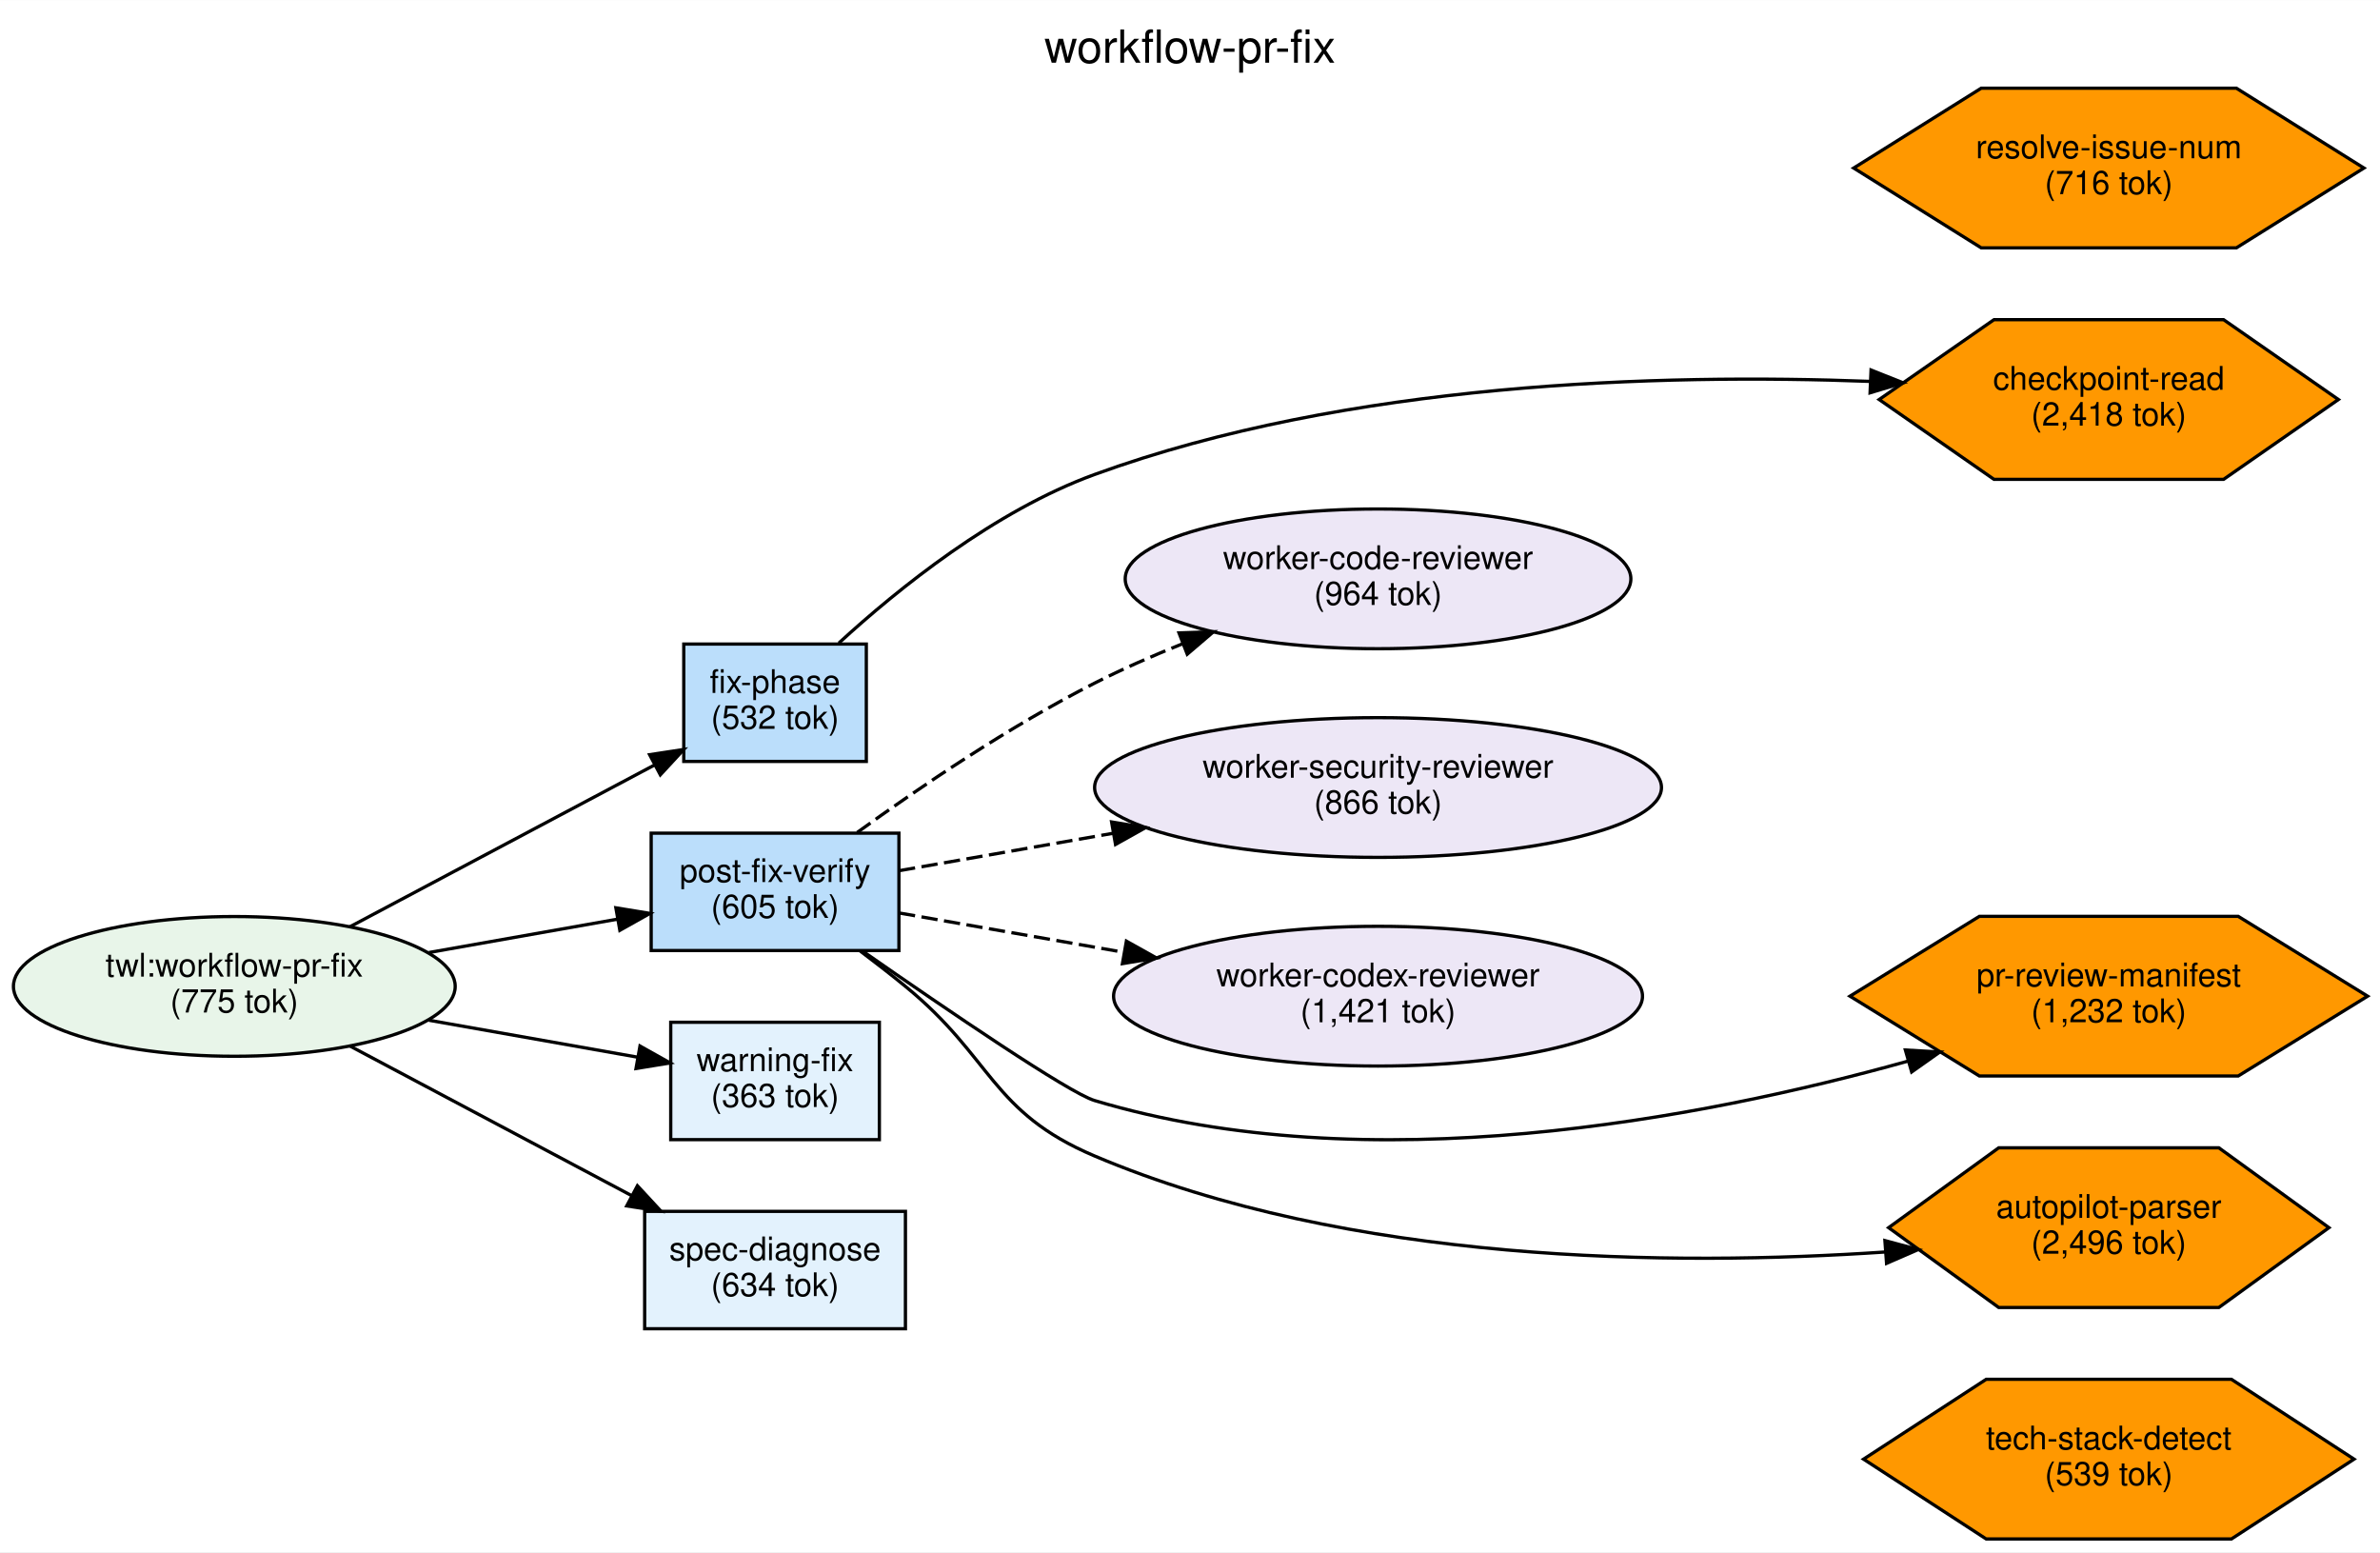
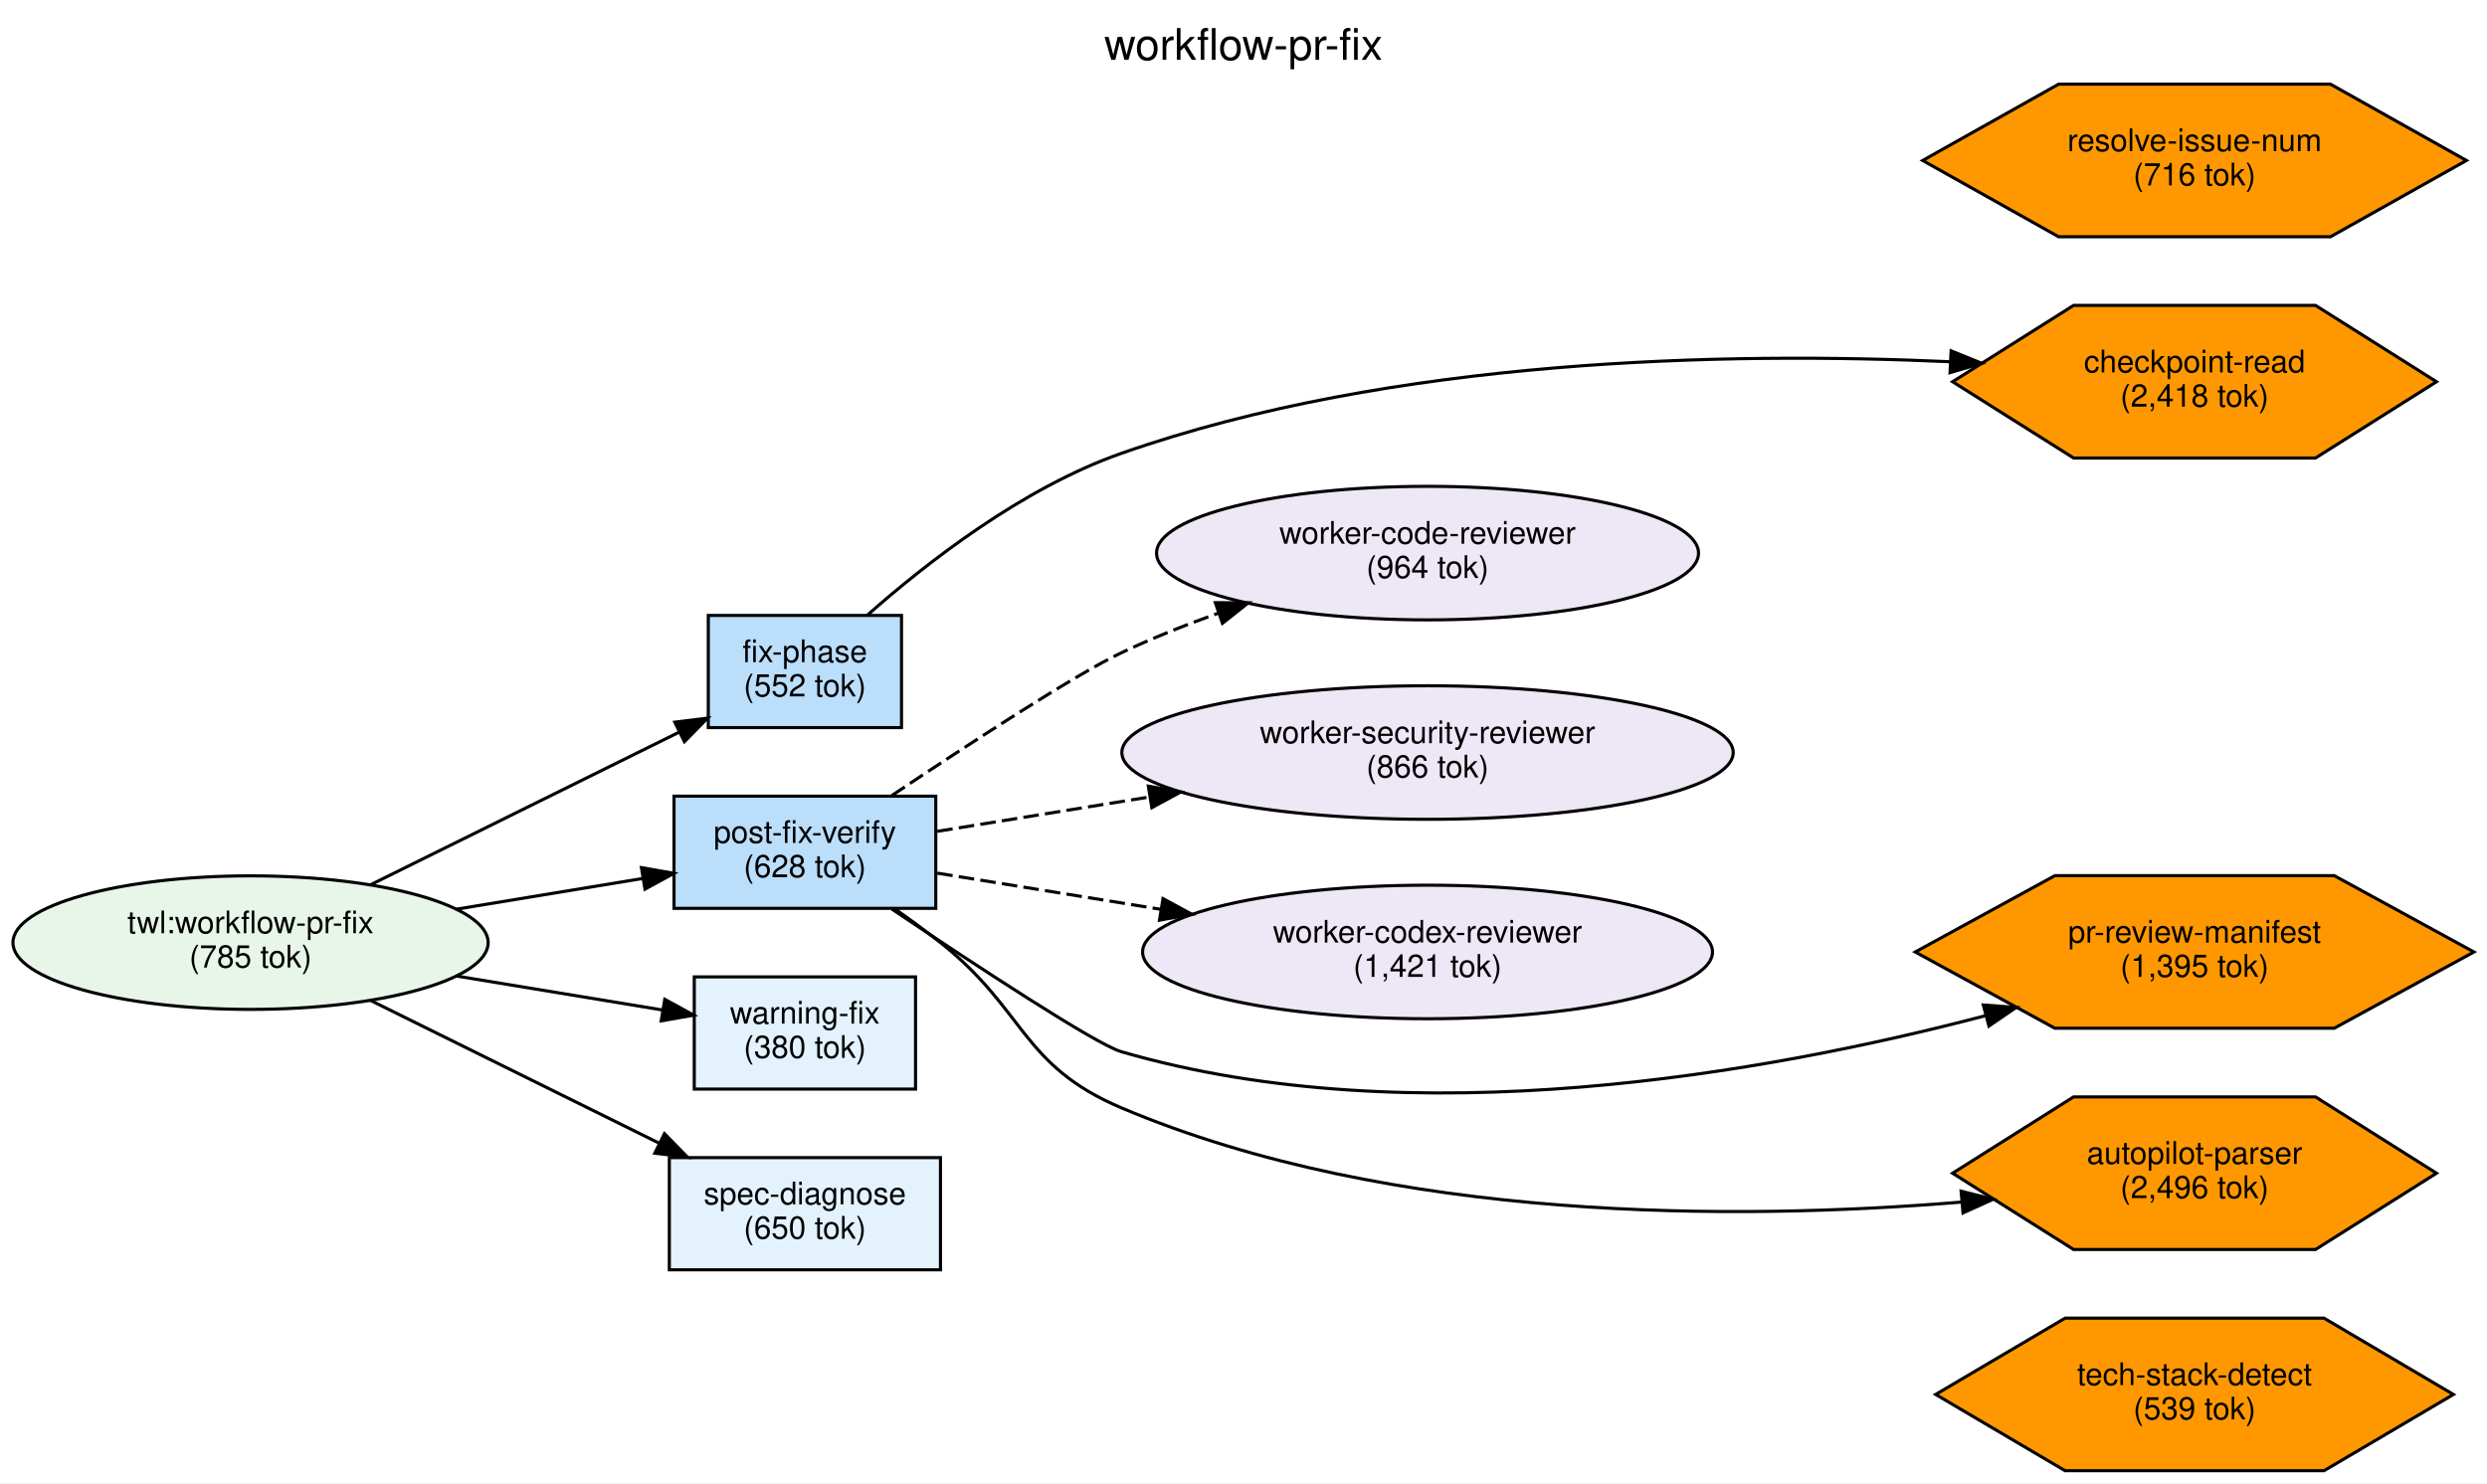
- <svg xmlns="http://www.w3.org/2000/svg" width="730pt" height="476pt" viewBox="0.00 0.00 730.11 475.99">
+ <svg xmlns="http://www.w3.org/2000/svg" width="798pt" height="476pt" viewBox="0.00 0.00 797.94 475.99">
  <g id="graph0" class="graph" transform="scale(1 1) rotate(0) translate(4 471.99)">
-     <polygon fill="white" stroke="transparent" points="-4,4 -4,-471.99 726.11,-471.99 726.11,4 -4,4" />
-     <text text-anchor="middle" x="361.06" y="-452.79" font-family="Helvetica,sans-Serif" font-size="14.00">workflow-pr-fix</text>
+     <polygon fill="white" stroke="transparent" points="-4,4 -4,-471.99 793.94,-471.99 793.94,4 -4,4" />
+     <text text-anchor="middle" x="394.97" y="-452.79" font-family="Helvetica,sans-Serif" font-size="14.00">workflow-pr-fix</text>
    <g id="node1" class="node">
-       <ellipse fill="#e8f5e9" stroke="black" cx="67.88" cy="-169.49" rx="67.76" ry="21.43" />
-       <text text-anchor="middle" x="67.88" y="-172.49" font-family="Helvetica,sans-Serif" font-size="10.00">twl:workflow-pr-fix</text>
-       <text text-anchor="middle" x="67.88" y="-161.49" font-family="Helvetica,sans-Serif" font-size="10.00">(775 tok)</text>
+       <ellipse fill="#e8f5e9" stroke="black" cx="76.37" cy="-169.49" rx="76.24" ry="21.43" />
+       <text text-anchor="middle" x="76.37" y="-172.49" font-family="Helvetica,sans-Serif" font-size="10.00">twl:workflow-pr-fix</text>
+       <text text-anchor="middle" x="76.37" y="-161.49" font-family="Helvetica,sans-Serif" font-size="10.00">(785 tok)</text>
    </g>
    <g id="node2" class="node">
-       <polygon fill="#bbdefb" stroke="black" points="271.76,-216.49 195.76,-216.49 195.76,-180.49 271.76,-180.49 271.76,-216.49" />
-       <text text-anchor="middle" x="233.76" y="-201.49" font-family="Helvetica,sans-Serif" font-size="10.00">post-fix-verify</text>
-       <text text-anchor="middle" x="233.76" y="-190.49" font-family="Helvetica,sans-Serif" font-size="10.00">(605 tok)</text>
+       <polygon fill="#bbdefb" stroke="black" points="296.24,-216.49 212.24,-216.49 212.24,-180.49 296.24,-180.49 296.24,-216.49" />
+       <text text-anchor="middle" x="254.24" y="-201.49" font-family="Helvetica,sans-Serif" font-size="10.00">post-fix-verify</text>
+       <text text-anchor="middle" x="254.24" y="-190.49" font-family="Helvetica,sans-Serif" font-size="10.00">(628 tok)</text>
    </g>
    <g id="edge2" class="edge">
-       <path fill="none" stroke="black" d="M127.58,-179.88C146.56,-183.24 167.35,-186.92 185.4,-190.11" />
-       <polygon fill="black" stroke="black" points="184.93,-193.59 195.39,-191.88 186.15,-186.69 184.93,-193.59" />
+       <path fill="none" stroke="black" d="M142.35,-180.21C162.09,-183.46 183.48,-186.99 202.16,-190.07" />
+       <polygon fill="black" stroke="black" points="201.79,-193.56 212.23,-191.73 202.93,-186.65 201.79,-193.56" />
    </g>
    <g id="node3" class="node">
-       <polygon fill="#e3f2fd" stroke="black" points="265.76,-158.49 201.76,-158.49 201.76,-122.49 265.76,-122.49 265.76,-158.49" />
-       <text text-anchor="middle" x="233.76" y="-143.49" font-family="Helvetica,sans-Serif" font-size="10.00">warning-fix</text>
-       <text text-anchor="middle" x="233.76" y="-132.49" font-family="Helvetica,sans-Serif" font-size="10.00">(363 tok)</text>
+       <polygon fill="#e3f2fd" stroke="black" points="289.74,-158.49 218.74,-158.49 218.74,-122.49 289.74,-122.49 289.74,-158.49" />
+       <text text-anchor="middle" x="254.24" y="-143.49" font-family="Helvetica,sans-Serif" font-size="10.00">warning-fix</text>
+       <text text-anchor="middle" x="254.24" y="-132.49" font-family="Helvetica,sans-Serif" font-size="10.00">(380 tok)</text>
    </g>
    <g id="edge3" class="edge">
-       <path fill="none" stroke="black" d="M127.58,-159.11C148.76,-155.36 172.19,-151.21 191.56,-147.79" />
-       <polygon fill="black" stroke="black" points="192.33,-151.2 201.57,-146.02 191.11,-144.31 192.33,-151.2" />
+       <path fill="none" stroke="black" d="M142.35,-158.78C164.35,-155.15 188.41,-151.18 208.48,-147.88" />
+       <polygon fill="black" stroke="black" points="209.28,-151.29 218.57,-146.21 208.14,-144.38 209.28,-151.29" />
    </g>
    <g id="node4" class="node">
-       <polygon fill="#bbdefb" stroke="black" points="261.76,-274.49 205.76,-274.49 205.76,-238.49 261.76,-238.49 261.76,-274.49" />
-       <text text-anchor="middle" x="233.76" y="-259.49" font-family="Helvetica,sans-Serif" font-size="10.00">fix-phase</text>
-       <text text-anchor="middle" x="233.76" y="-248.49" font-family="Helvetica,sans-Serif" font-size="10.00">(532 tok)</text>
+       <polygon fill="#bbdefb" stroke="black" points="285.24,-274.49 223.24,-274.49 223.24,-238.49 285.24,-238.49 285.24,-274.49" />
+       <text text-anchor="middle" x="254.24" y="-259.49" font-family="Helvetica,sans-Serif" font-size="10.00">fix-phase</text>
+       <text text-anchor="middle" x="254.24" y="-248.49" font-family="Helvetica,sans-Serif" font-size="10.00">(552 tok)</text>
    </g>
    <g id="edge1" class="edge">
-       <path fill="none" stroke="black" d="M103.24,-187.73C130.64,-202.28 168.92,-222.6 196.75,-237.38" />
-       <polygon fill="black" stroke="black" points="195.28,-240.56 205.76,-242.16 198.57,-234.38 195.28,-240.56" />
+       <path fill="none" stroke="black" d="M114.66,-187.95C143.78,-202.35 184.13,-222.31 213.78,-236.98" />
+       <polygon fill="black" stroke="black" points="212.49,-240.24 223,-241.54 215.59,-233.97 212.49,-240.24" />
    </g>
    <g id="node5" class="node">
-       <polygon fill="#e3f2fd" stroke="black" points="273.76,-100.49 193.76,-100.49 193.76,-64.49 273.76,-64.49 273.76,-100.49" />
-       <text text-anchor="middle" x="233.76" y="-85.49" font-family="Helvetica,sans-Serif" font-size="10.00">spec-diagnose</text>
-       <text text-anchor="middle" x="233.76" y="-74.49" font-family="Helvetica,sans-Serif" font-size="10.00">(634 tok)</text>
+       <polygon fill="#e3f2fd" stroke="black" points="297.74,-100.49 210.74,-100.49 210.74,-64.49 297.74,-64.49 297.74,-100.49" />
+       <text text-anchor="middle" x="254.24" y="-85.49" font-family="Helvetica,sans-Serif" font-size="10.00">spec-diagnose</text>
+       <text text-anchor="middle" x="254.24" y="-74.49" font-family="Helvetica,sans-Serif" font-size="10.00">(650 tok)</text>
    </g>
    <g id="edge4" class="edge">
-       <path fill="none" stroke="black" d="M103.24,-151.26C128.45,-137.87 162.86,-119.6 189.88,-105.26" />
-       <polygon fill="black" stroke="black" points="191.54,-108.34 198.74,-100.56 188.26,-102.16 191.54,-108.34" />
+       <path fill="none" stroke="black" d="M114.66,-151.04C141.78,-137.63 178.63,-119.4 207.52,-105.11" />
+       <polygon fill="black" stroke="black" points="209.18,-108.19 216.59,-100.62 206.08,-101.92 209.18,-108.19" />
    </g>
    <g id="node6" class="node">
-       <ellipse fill="#ede7f6" stroke="black" cx="418.74" cy="-166.49" rx="81.13" ry="21.43" />
-       <text text-anchor="middle" x="418.74" y="-169.49" font-family="Helvetica,sans-Serif" font-size="10.00">worker-codex-reviewer</text>
-       <text text-anchor="middle" x="418.74" y="-158.49" font-family="Helvetica,sans-Serif" font-size="10.00">(1,421 tok)</text>
+       <ellipse fill="#ede7f6" stroke="black" cx="454.02" cy="-166.49" rx="91.43" ry="21.43" />
+       <text text-anchor="middle" x="454.02" y="-169.49" font-family="Helvetica,sans-Serif" font-size="10.00">worker-codex-reviewer</text>
+       <text text-anchor="middle" x="454.02" y="-158.49" font-family="Helvetica,sans-Serif" font-size="10.00">(1,421 tok)</text>
    </g>
    <g id="edge7" class="edge">
-       <path fill="none" stroke="black" stroke-dasharray="5,2" d="M271.79,-192.02C291.62,-188.55 316.81,-184.15 340.67,-179.97" />
-       <polygon fill="black" stroke="black" points="341.54,-183.37 350.79,-178.2 340.33,-176.48 341.54,-183.37" />
+       <path fill="none" stroke="black" stroke-dasharray="5,2" d="M296.7,-191.79C317.51,-188.42 343.5,-184.21 368.29,-180.2" />
+       <polygon fill="black" stroke="black" points="369.14,-183.61 378.45,-178.56 368.02,-176.7 369.14,-183.61" />
    </g>
    <g id="node7" class="node">
-       <ellipse fill="#ede7f6" stroke="black" cx="418.74" cy="-294.49" rx="77.56" ry="21.43" />
-       <text text-anchor="middle" x="418.74" y="-297.49" font-family="Helvetica,sans-Serif" font-size="10.00">worker-code-reviewer</text>
-       <text text-anchor="middle" x="418.74" y="-286.49" font-family="Helvetica,sans-Serif" font-size="10.00">(964 tok)</text>
+       <ellipse fill="#ede7f6" stroke="black" cx="454.02" cy="-294.49" rx="86.95" ry="21.43" />
+       <text text-anchor="middle" x="454.02" y="-297.49" font-family="Helvetica,sans-Serif" font-size="10.00">worker-code-reviewer</text>
+       <text text-anchor="middle" x="454.02" y="-286.49" font-family="Helvetica,sans-Serif" font-size="10.00">(964 tok)</text>
    </g>
    <g id="edge5" class="edge">
-       <path fill="none" stroke="black" stroke-dasharray="5,2" d="M258.95,-216.69C278.02,-230.48 305.68,-249.25 331.76,-262.49 340.3,-266.83 349.57,-270.89 358.76,-274.57" />
-       <polygon fill="black" stroke="black" points="357.68,-277.91 368.27,-278.27 360.21,-271.38 357.68,-277.91" />
+       <path fill="none" stroke="black" stroke-dasharray="5,2" d="M282.12,-216.69C306.59,-233.05 341.06,-255.54 355.74,-262.49 365.58,-267.16 376.28,-271.42 386.87,-275.21" />
+       <polygon fill="black" stroke="black" points="385.93,-278.59 396.53,-278.55 388.22,-271.97 385.93,-278.59" />
    </g>
    <g id="node8" class="node">
-       <ellipse fill="#ede7f6" stroke="black" cx="418.74" cy="-230.49" rx="86.95" ry="21.43" />
-       <text text-anchor="middle" x="418.74" y="-233.49" font-family="Helvetica,sans-Serif" font-size="10.00">worker-security-reviewer</text>
-       <text text-anchor="middle" x="418.74" y="-222.49" font-family="Helvetica,sans-Serif" font-size="10.00">(866 tok)</text>
+       <ellipse fill="#ede7f6" stroke="black" cx="454.02" cy="-230.49" rx="98.08" ry="21.43" />
+       <text text-anchor="middle" x="454.02" y="-233.49" font-family="Helvetica,sans-Serif" font-size="10.00">worker-security-reviewer</text>
+       <text text-anchor="middle" x="454.02" y="-222.49" font-family="Helvetica,sans-Serif" font-size="10.00">(866 tok)</text>
    </g>
    <g id="edge6" class="edge">
-       <path fill="none" stroke="black" stroke-dasharray="5,2" d="M271.79,-204.97C290.71,-208.28 314.52,-212.44 337.38,-216.44" />
-       <polygon fill="black" stroke="black" points="337,-219.93 347.45,-218.2 338.21,-213.03 337,-219.93" />
+       <path fill="none" stroke="black" stroke-dasharray="5,2" d="M296.7,-205.2C316.52,-208.41 341.06,-212.38 364.77,-216.22" />
+       <polygon fill="black" stroke="black" points="364.43,-219.71 374.86,-217.85 365.55,-212.8 364.43,-219.71" />
    </g>
    <g id="node10" class="node">
-       <polygon fill="#ff9800" stroke="black" points="710.45,-95.49 676.68,-119.98 609.14,-119.98 575.37,-95.49 609.14,-71.01 676.68,-71.01 710.45,-95.49" />
-       <text text-anchor="middle" x="642.91" y="-98.49" font-family="Helvetica,sans-Serif" font-size="10.00">autopilot-parser</text>
-       <text text-anchor="middle" x="642.91" y="-87.49" font-family="Helvetica,sans-Serif" font-size="10.00">(2,496 tok)</text>
+       <polygon fill="#ff9800" stroke="black" points="777.76,-95.49 738.94,-119.98 661.31,-119.98 622.49,-95.49 661.31,-71.01 738.94,-71.01 777.76,-95.49" />
+       <text text-anchor="middle" x="700.13" y="-98.49" font-family="Helvetica,sans-Serif" font-size="10.00">autopilot-parser</text>
+       <text text-anchor="middle" x="700.13" y="-87.49" font-family="Helvetica,sans-Serif" font-size="10.00">(2,496 tok)</text>
    </g>
    <g id="edge9" class="edge">
-       <path fill="none" stroke="black" d="M259.78,-180.42C264.49,-176.87 269.32,-173.13 273.76,-169.49 300.57,-147.59 299.89,-131 331.76,-117.49 410.08,-84.3 509.49,-83.64 574.35,-88.03" />
-       <polygon fill="black" stroke="black" points="574.23,-91.53 584.46,-88.78 574.74,-84.55 574.23,-91.53" />
+       <path fill="none" stroke="black" d="M283.08,-180.33C288.05,-176.85 293.11,-173.15 297.74,-169.49 325.11,-147.82 323.58,-130.12 355.74,-116.49 442.75,-79.63 553.37,-80.31 625.19,-86.21" />
+       <polygon fill="black" stroke="black" points="625.22,-89.73 635.49,-87.12 625.84,-82.75 625.22,-89.73" />
    </g>
    <g id="node12" class="node">
-       <polygon fill="#ff9800" stroke="black" points="722.31,-166.49 682.61,-190.98 603.21,-190.98 563.51,-166.49 603.21,-142.01 682.61,-142.01 722.31,-166.49" />
-       <text text-anchor="middle" x="642.91" y="-169.49" font-family="Helvetica,sans-Serif" font-size="10.00">pr-review-manifest</text>
-       <text text-anchor="middle" x="642.91" y="-158.49" font-family="Helvetica,sans-Serif" font-size="10.00">(1,232 tok)</text>
+       <polygon fill="#ff9800" stroke="black" points="789.76,-166.49 744.94,-190.98 655.31,-190.98 610.5,-166.49 655.31,-142.01 744.94,-142.01 789.76,-166.49" />
+       <text text-anchor="middle" x="700.13" y="-169.49" font-family="Helvetica,sans-Serif" font-size="10.00">pr-review-manifest</text>
+       <text text-anchor="middle" x="700.13" y="-158.49" font-family="Helvetica,sans-Serif" font-size="10.00">(1,395 tok)</text>
    </g>
    <g id="edge8" class="edge">
-       <path fill="none" stroke="black" d="M260.75,-180.23C286.72,-162.16 323.89,-136.86 331.76,-134.49 415.8,-109.27 517.74,-128.81 581.24,-146.55" />
-       <polygon fill="black" stroke="black" points="580.51,-149.98 591.09,-149.37 582.44,-143.25 580.51,-149.98" />
+       <path fill="none" stroke="black" d="M282.18,-180.23C309.11,-162.15 347.64,-136.85 355.74,-134.49 449.29,-107.24 562.67,-127.57 632.87,-146" />
+       <polygon fill="black" stroke="black" points="632.34,-149.48 642.9,-148.7 634.15,-142.72 632.34,-149.48" />
    </g>
    <g id="node13" class="node">
-       <polygon fill="#ff9800" stroke="black" points="713.35,-349.49 678.13,-373.98 607.69,-373.98 572.47,-349.49 607.69,-325.01 678.13,-325.01 713.35,-349.49" />
-       <text text-anchor="middle" x="642.91" y="-352.49" font-family="Helvetica,sans-Serif" font-size="10.00">checkpoint-read</text>
-       <text text-anchor="middle" x="642.91" y="-341.49" font-family="Helvetica,sans-Serif" font-size="10.00">(2,418 tok)</text>
+       <polygon fill="#ff9800" stroke="black" points="777.76,-349.49 738.94,-373.98 661.31,-373.98 622.49,-349.49 661.31,-325.01 738.94,-325.01 777.76,-349.49" />
+       <text text-anchor="middle" x="700.13" y="-352.49" font-family="Helvetica,sans-Serif" font-size="10.00">checkpoint-read</text>
+       <text text-anchor="middle" x="700.13" y="-341.49" font-family="Helvetica,sans-Serif" font-size="10.00">(2,418 tok)</text>
    </g>
    <g id="edge10" class="edge">
-       <path fill="none" stroke="black" d="M253.32,-274.79C271.59,-291.53 301.13,-315.33 331.76,-326.49 409.53,-354.84 505.38,-357.49 569.76,-355.05" />
-       <polygon fill="black" stroke="black" points="569.98,-358.54 579.82,-354.61 569.68,-351.55 569.98,-358.54" />
+       <path fill="none" stroke="black" d="M274.21,-274.52C293.18,-291.31 324.04,-315.37 355.74,-326.49 443.05,-357.15 550.41,-359.13 621.59,-355.91" />
+       <polygon fill="black" stroke="black" points="622.01,-359.4 631.83,-355.4 621.67,-352.4 622.01,-359.4" />
    </g>
    <g id="node9" class="node">
-       <polygon fill="#ff9800" stroke="black" points="718.15,-24.49 680.53,-48.98 605.3,-48.98 567.68,-24.49 605.3,-0.01 680.53,-0.01 718.15,-24.49" />
-       <text text-anchor="middle" x="642.91" y="-27.49" font-family="Helvetica,sans-Serif" font-size="10.00">tech-stack-detect</text>
-       <text text-anchor="middle" x="642.91" y="-16.49" font-family="Helvetica,sans-Serif" font-size="10.00">(539 tok)</text>
+       <polygon fill="#ff9800" stroke="black" points="783.19,-24.49 741.66,-48.98 658.59,-48.98 617.06,-24.49 658.59,-0.01 741.66,-0.01 783.19,-24.49" />
+       <text text-anchor="middle" x="700.13" y="-27.49" font-family="Helvetica,sans-Serif" font-size="10.00">tech-stack-detect</text>
+       <text text-anchor="middle" x="700.13" y="-16.49" font-family="Helvetica,sans-Serif" font-size="10.00">(539 tok)</text>
    </g>
    <g id="node11" class="node">
-       <polygon fill="#ff9800" stroke="black" points="721.18,-420.49 682.05,-444.98 603.78,-444.98 564.65,-420.49 603.78,-396.01 682.05,-396.01 721.18,-420.49" />
-       <text text-anchor="middle" x="642.91" y="-423.49" font-family="Helvetica,sans-Serif" font-size="10.00">resolve-issue-num</text>
-       <text text-anchor="middle" x="642.91" y="-412.49" font-family="Helvetica,sans-Serif" font-size="10.00">(716 tok)</text>
+       <polygon fill="#ff9800" stroke="black" points="787.36,-420.49 743.74,-444.98 656.51,-444.98 612.89,-420.49 656.51,-396.01 743.74,-396.01 787.36,-420.49" />
+       <text text-anchor="middle" x="700.13" y="-423.49" font-family="Helvetica,sans-Serif" font-size="10.00">resolve-issue-num</text>
+       <text text-anchor="middle" x="700.13" y="-412.49" font-family="Helvetica,sans-Serif" font-size="10.00">(716 tok)</text>
    </g>
  </g>
</svg>
